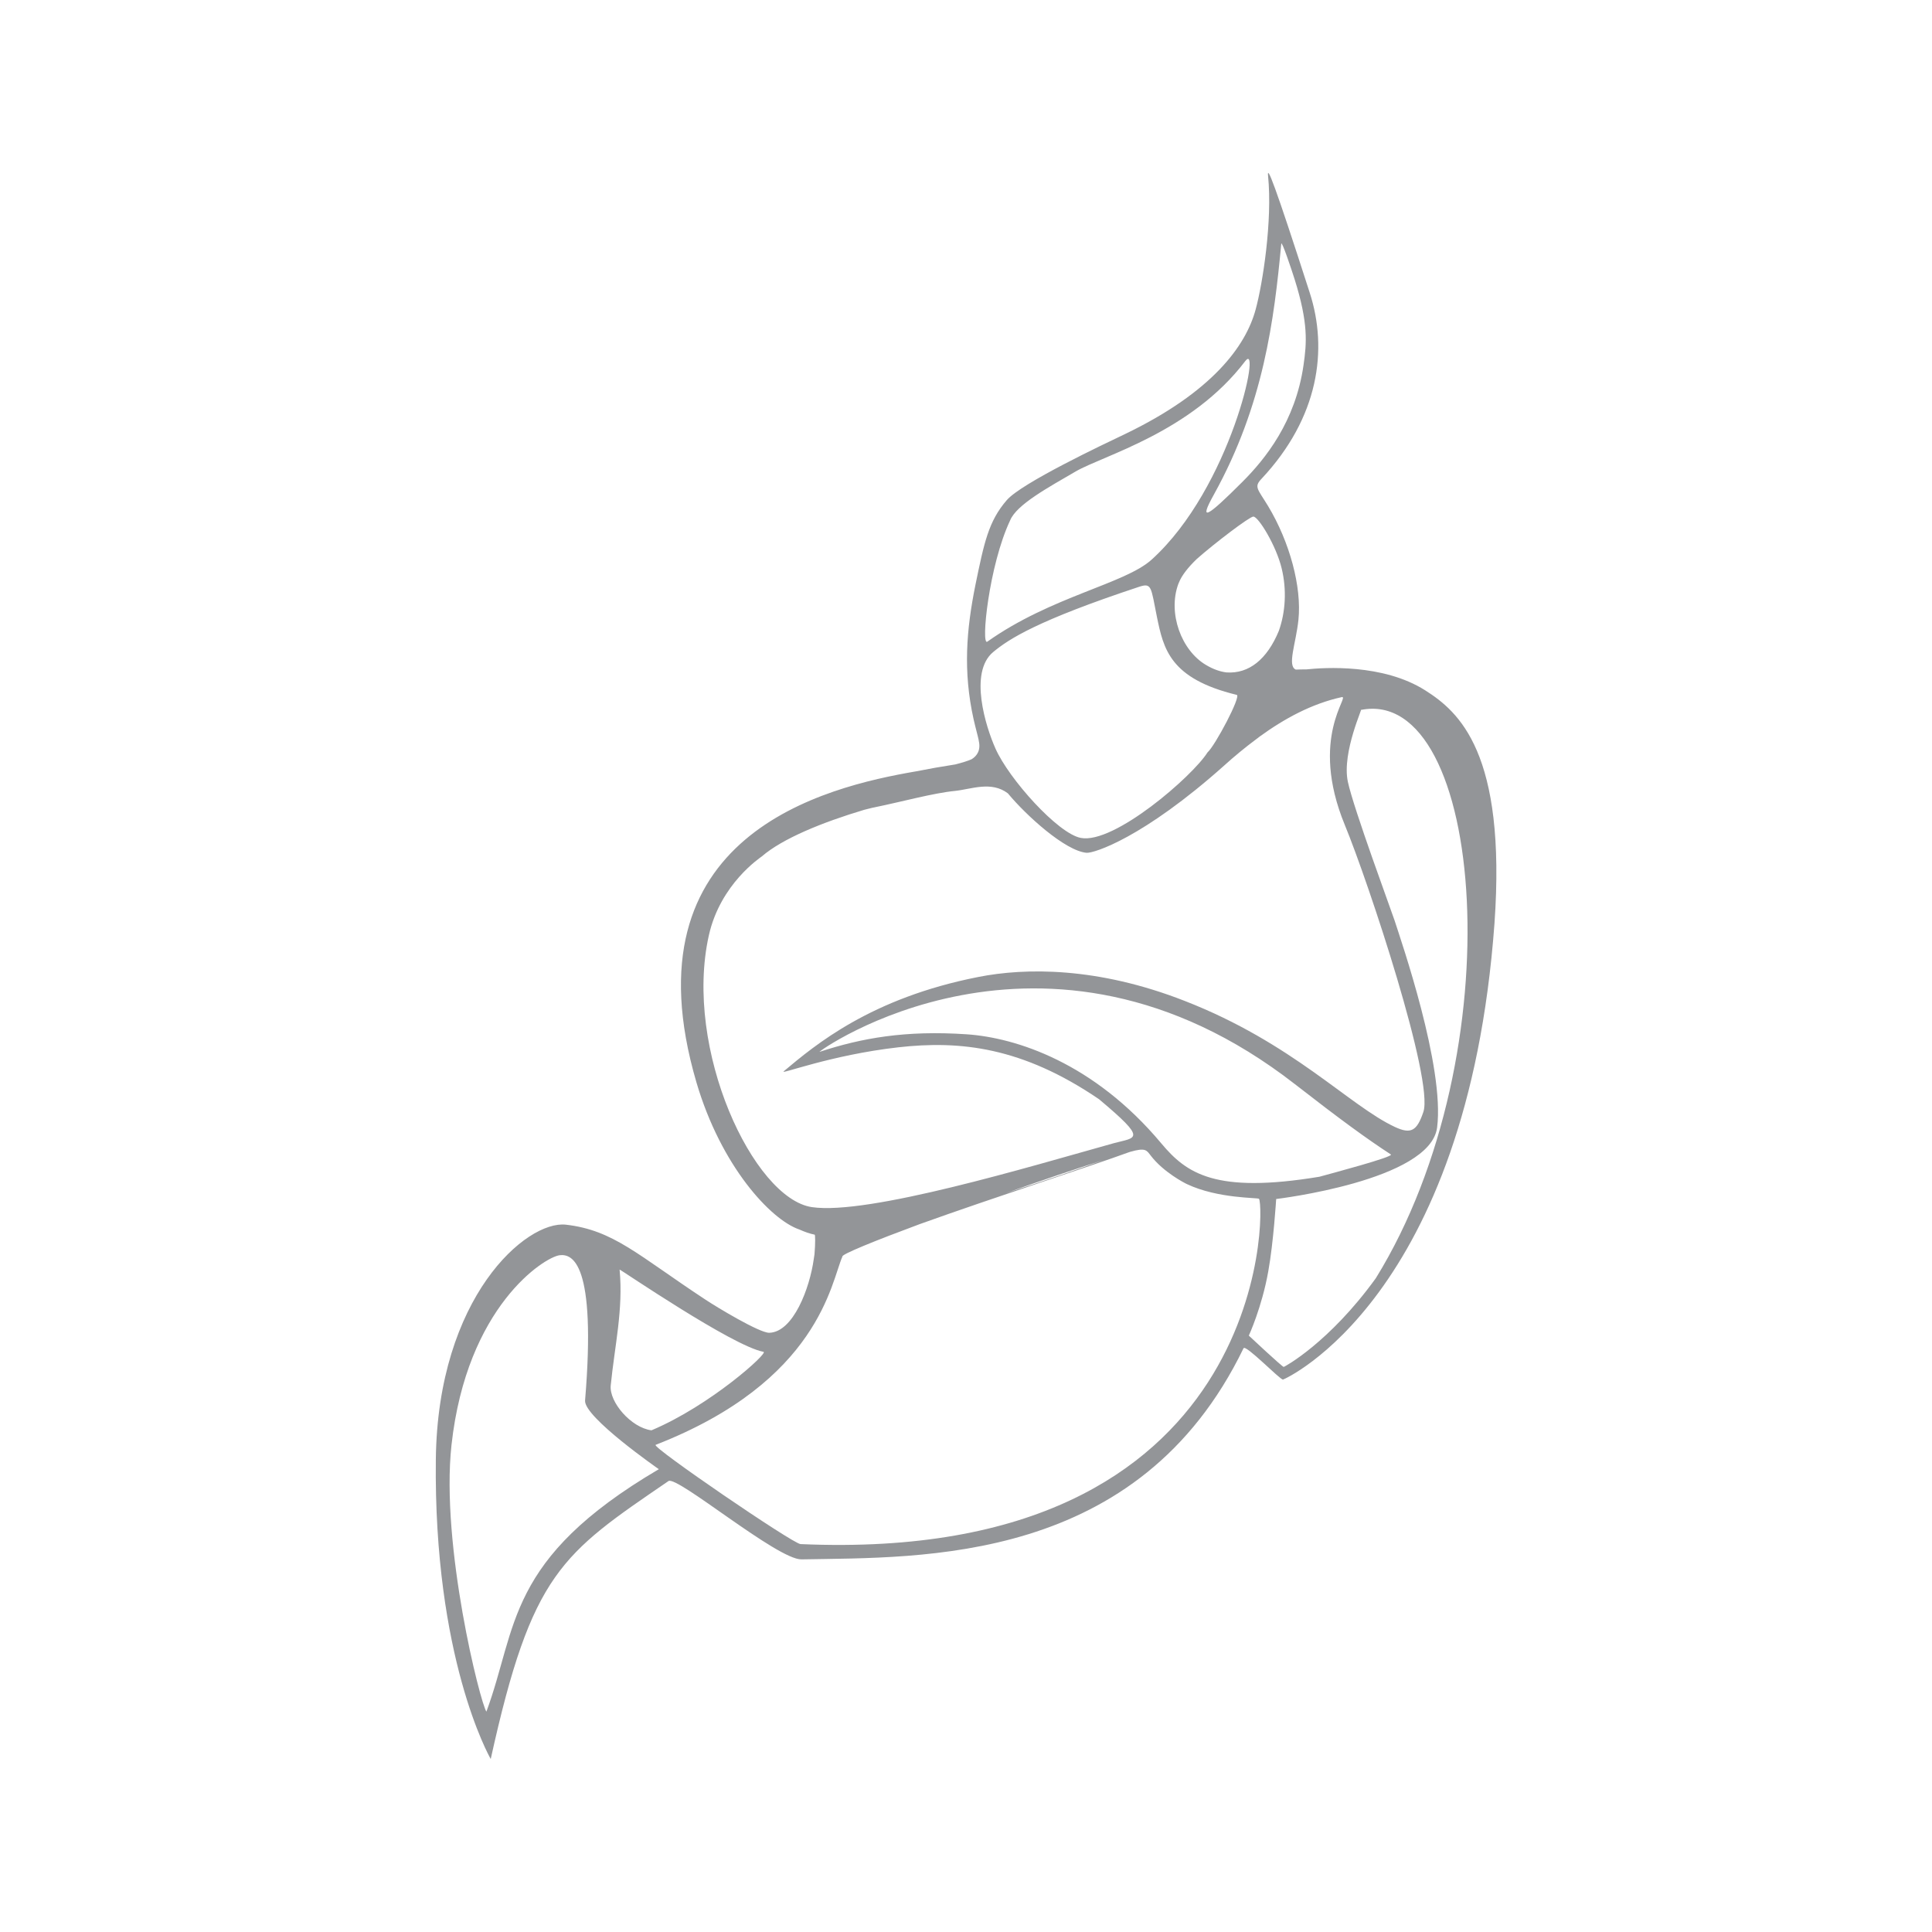
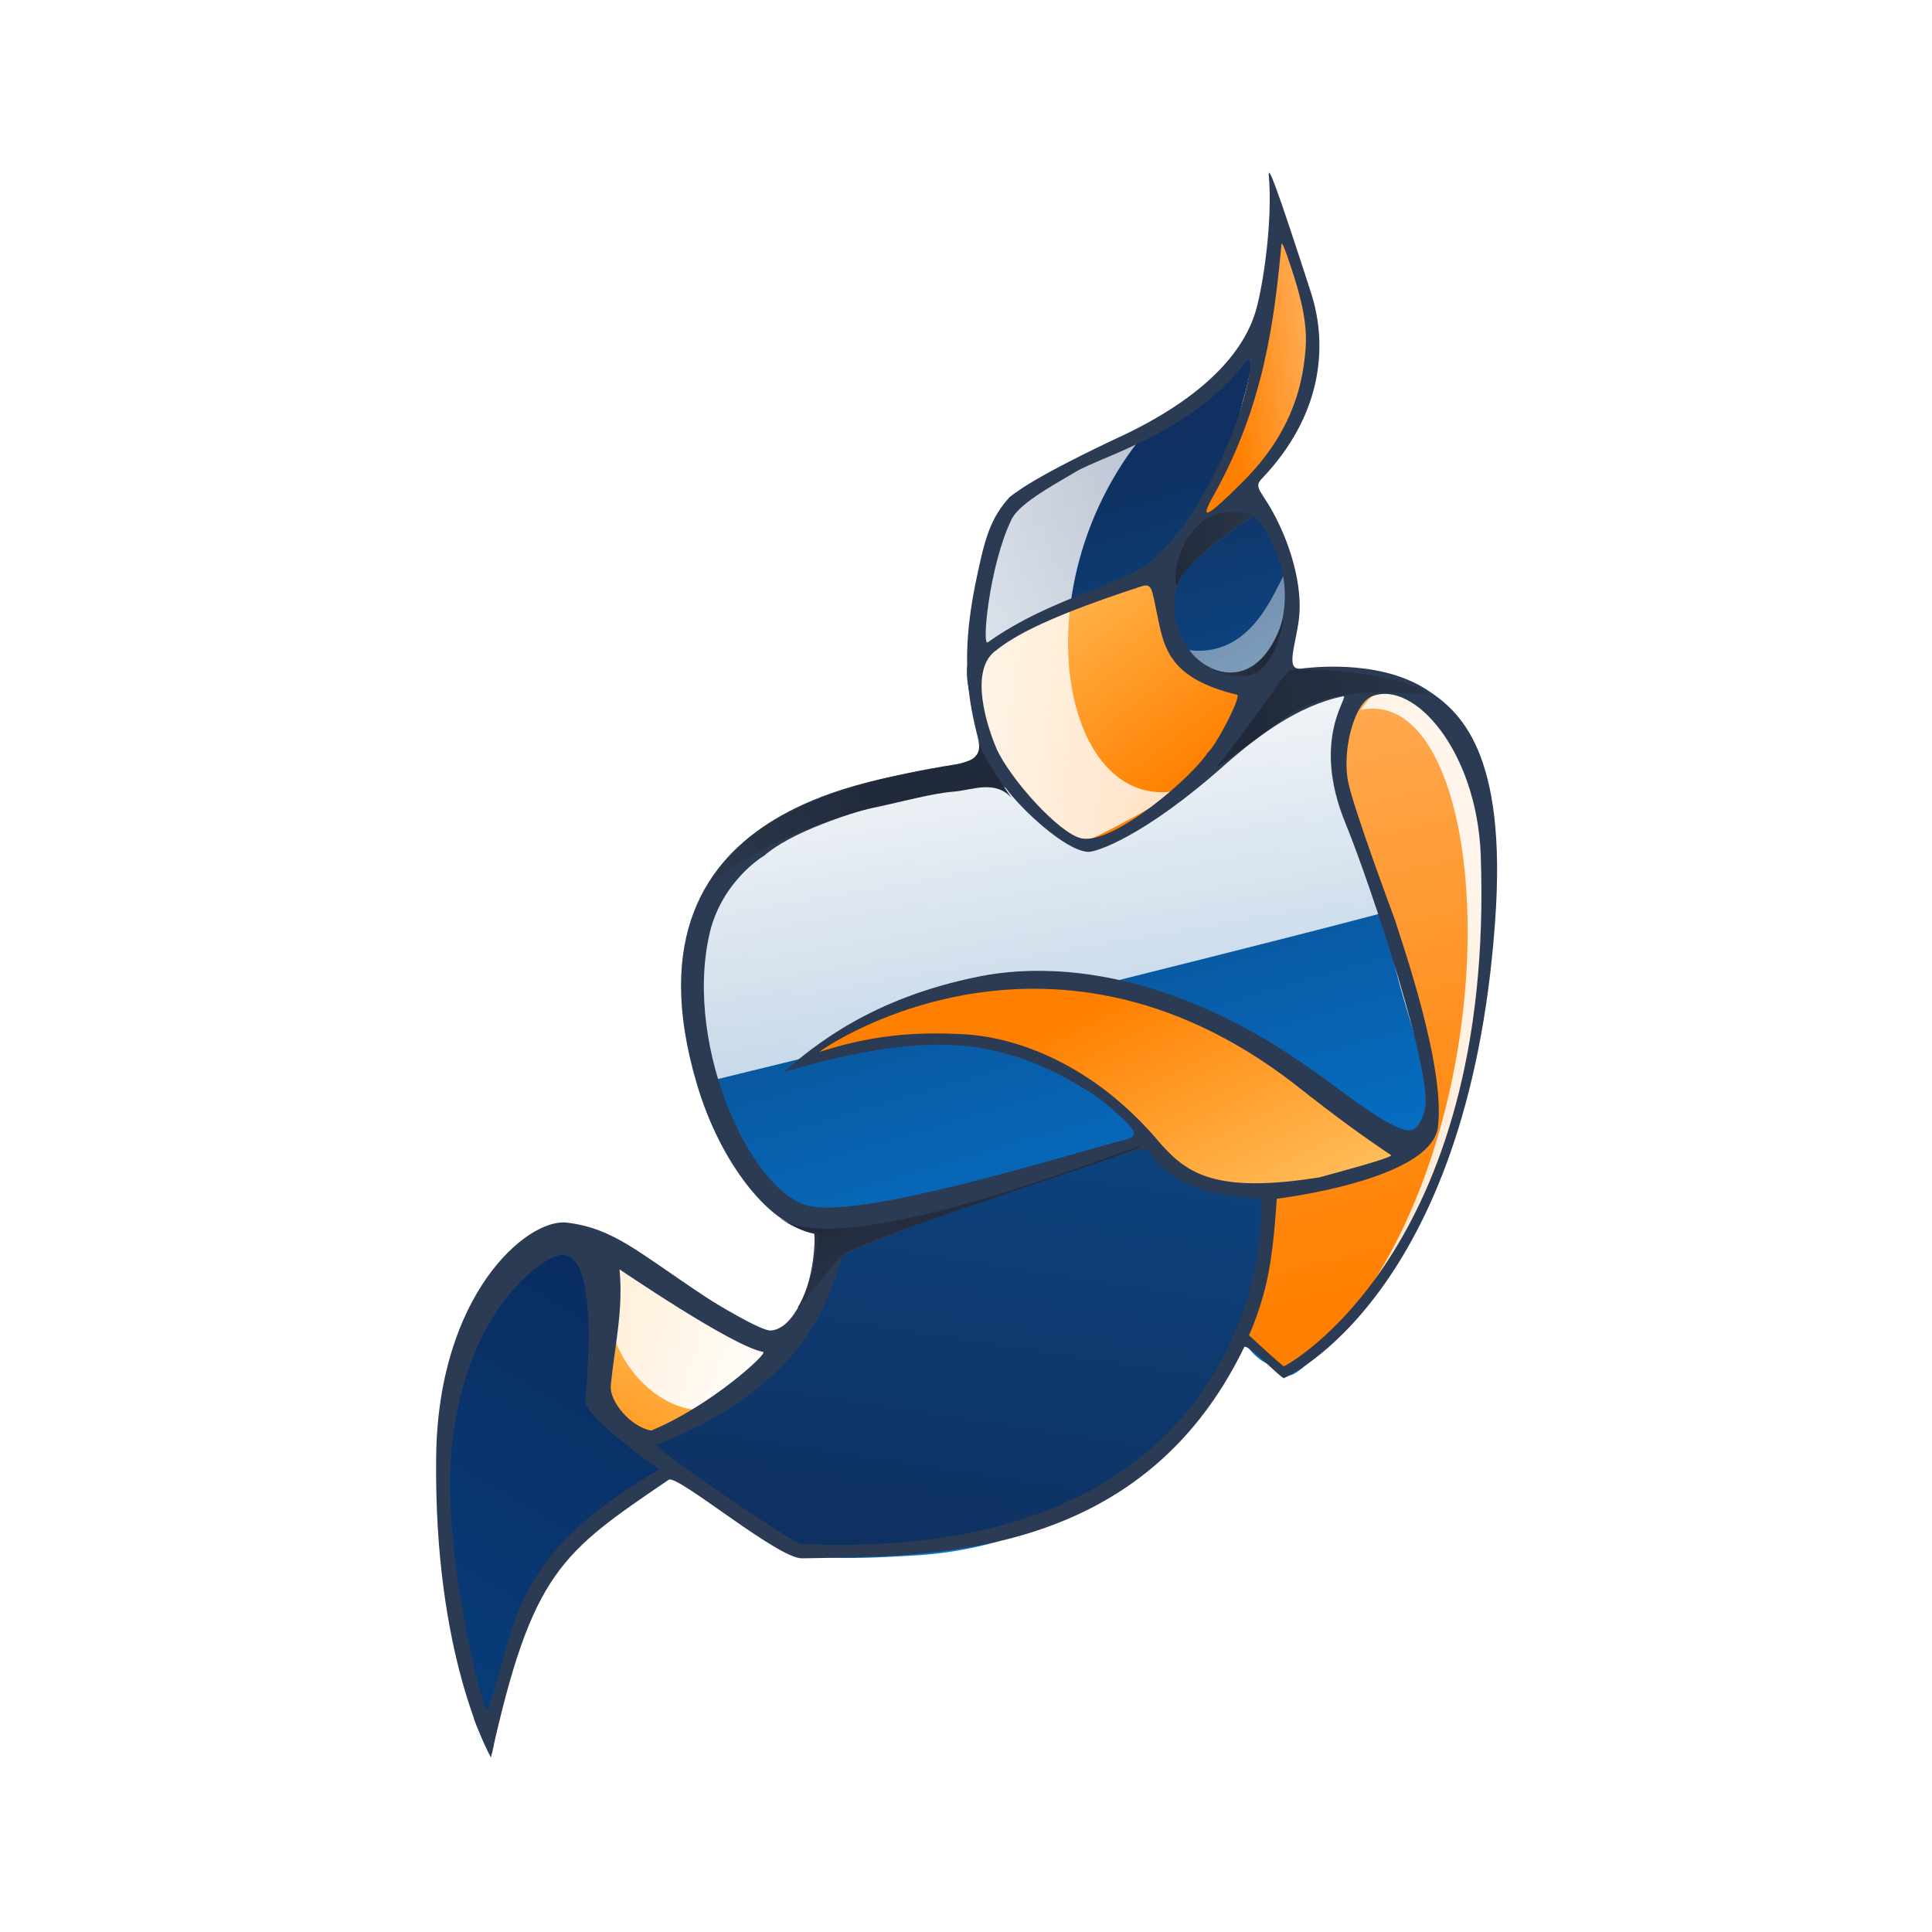
- <svg xmlns="http://www.w3.org/2000/svg" width="50px" height="50px" enable-background="new 0 0 1024 1024" viewBox="0 0 1024 1024">
-   <path clip-rule="evenodd" d="m755.4 365.9c-22.4-14.2-53.5-12.1-63.1-11.1-1.8 0-3.6 0-5.5.1-4.7-2 .1-13.9 1.4-26.4 1.8-17.4-4.6-41.2-16.1-60.3-5.6-9.2-7.6-10.1-3.4-14.5 30.4-32.5 35.2-68.5 25.5-98.5-18.9-58.7-22.7-67.9-22.1-62 2.4 23.9-2.9 57.4-6.6 70.9-5.2 19.2-22.9 43.7-69.3 66-10.9 5.2-54.8 25.9-62.6 35-9.7 11.2-12 22.6-16.6 44.9-4.8 23.7-6.6 45.8-1 71.1 1.1 4.9 2.2 8.6 2.8 11.5 0-.1 0-.1-.1-.2 1.3 5.1-.8 8.2-3.7 10-2 .9-4.9 1.8-8.8 2.8h-.1c-7.1 1.1-13.9 2.3-20.4 3.6-48.5 8.3-155 33.7-116.6 164.8 13.1 44.6 39.4 72.8 54.4 78 .2.1.3.1.5.2 2.5 1.1 5.2 2.1 7.8 2.6.3.1.4 4.4-.1 10.4-.1.8-.3 1.7-.4 2.6-2.1 15.2-10.8 38.7-23.6 39-5.1.1-27.7-13.5-34-17.7-35.7-23.5-48.5-36.7-73.8-39.6-20.9-2.3-67.9 38.3-68.9 124.4-1.2 105 28.2 157.3 29.1 158.8 21.8-98.9 37.6-108.6 94.2-147.3 4.5-3.1 57.7 41.7 70.5 41.5 64-1.2 178.7 2.9 234.3-111.9 1.1-2.2 19.2 16.6 20.9 16.6.7 0 97.6-43.2 112.1-241.7 6.4-90.6-18.9-112.3-36.7-123.6zm-76.1-64.7c2.8 11.5 2 23.4-1.5 33.2-6.2 15-15.8 22.8-27.7 22-3.4-.4-7.1-1.7-10.8-3.9-13.2-7.7-20.4-27.5-14.8-42.9.1-.2.2-.4.3-.7 1.5-3.9 5-8.3 9.6-12.7 9.4-8.3 27.9-22.4 29.9-22.4 2.7 0 12.1 15.4 15 27.4zm-.2-172c.2-2 5.4 13.5 7.1 18.9 7.3 23.3 6.4 33.6 4.7 45.4-4.3 30-20.3 49.8-32.4 61.9-18.9 18.9-23.4 21.6-15.1 6.7 26.4-47.7 31.9-92.6 35.7-132.9zm-143.7 146.6c3.4-8.4 20.5-17.6 34.7-25.9 14.6-8.5 61.2-20.7 89.9-58.5 8.9-11.7-7.5 67.1-49.6 105.2-14.2 12.9-53.3 19.5-87.1 43.5-3.5 2.5.8-40.4 12.1-64.3zm-9 69.8c8.3-6.9 23.3-16.7 77.4-34.6 6.7-2.2 6.2.1 9.4 16 3.5 17 6.9 32.7 42.3 41.3 2.5.6-11.5 27-15.5 30.5-7.9 12.6-49.6 48.8-67.2 45.3-12.1-2.3-38.1-31.3-45.2-47.4-5.1-11.4-14.2-40.3-1.2-51.1zm-150.7 150.2c6.1-27.4 27.4-41.3 28.1-41.9 11-9.5 32.2-18.1 54.3-24.7 3.3-.9 5.4-1.3 5.9-1.4 13.7-2.8 30.8-7.5 42.2-8.6 8.6-.9 19.2-5.4 28 1.3 9.5 11.5 30.3 30.5 41.7 31.5 3.9.3 30-7.9 73-46.3 5.3-4.8 11-9.5 16.9-13.9.6-.4 1.2-.9 1.7-1.3 13.2-9.6 27.7-17.5 43.6-21 4.9-1.1-17.5 21.2 1.7 67.8 12.6 30.6 47.3 135.3 41.6 152.1-3.4 10-6.5 11.9-15.1 7.9-24.2-11.3-54.1-44.5-111.4-66.8-46.2-18.1-84.5-17.6-109.3-12.7-57.1 11.2-86.6 36.1-103.2 50-2.5 2.1 24.6-8.6 60.7-12.7 32.8-3.7 65.7-.2 106.4 27.5 26 21.8 19.7 20.1 7.9 23.3-44.8 12.5-130.3 38.3-160.1 33.9-30.9-4.6-68.1-83.6-54.6-144zm136.7 52.4c-32.5-2.2-55.8 2-78 9.3-2.4.8 118.7-86.5 251.9 17.1 24 18.7 38.3 29.1 50.9 37.3 1.8 1.2-32.1 10.2-37.9 11.8-55.2 9.1-70.4-1.7-83.8-17.7-35.8-42.8-77-56-103.1-57.8zm72.4 66.7c-13.2 4.7-31.6 11.2-51.7 17.5 18.8-6.7 37.4-13 51.7-17.5zm-261.1 119.4c2.1-21.1 6.7-40.2 4.7-61.4 0-.4 60 40.7 76.3 43.6 2.7.5-28.1 28.4-59.4 41.6-10.8-1.4-22.5-15-21.6-23.8zm-65.9 172.9c-3.2-4.5-24.3-87.9-18.5-141.3 8.1-73.6 49.3-99.6 57.3-100.6 6.6-.8 19.6 3.5 13.5 77-.7 8.8 39.1 36.4 39.1 36.4-81.3 47.8-74.8 83.8-91.4 128.5zm166.5-88.8c-4.1-.2-79.3-51.6-76.8-52.6 86.8-33.8 93-86.4 99-99.8-.7-1.1 17-8.3 41-17.2 38.7-13.9 92.1-31.2 110.6-38 .3-.1.6-.2.9-.3 8.4-2.4 8.7-.8 11 2.1 6.7 8.7 17.8 14.4 19.1 15 16.5 7.8 37.7 7.1 38.2 7.8 3.3 4.7 5.4 193.9-243 183zm237.6-110.5s6.9-14.9 10.3-34c2.8-15.5 4.2-38.4 4.2-38.4s81.7-9.7 85.3-37.9c4.1-32.1-19.1-99-22.6-109.9-1.5-4.6-21.7-59.2-24.7-73.3-3.4-15.9 8.8-41 6.8-38.1 65.5-13.3 81.8 181.9 8 301.2-24.8 34.3-48.5 47-48.8 47-.8 0-18.5-16.6-18.5-16.6z" fill="#939598" fill-rule="evenodd" />
+ <svg xmlns="http://www.w3.org/2000/svg" xmlns:xlink="http://www.w3.org/1999/xlink" width="50px" height="50px" enable-background="new 0 0 1024 1024" viewBox="0 0 1024 1024">
+   <linearGradient id="a" gradientTransform="matrix(4.2071 0 0 -4.2071 -109.4126 4427.148)" gradientUnits="userSpaceOnUse" x1="57.857" x2="83.348" y1="862.731" y2="775.512">
+     <stop offset="0" stop-color="#0f3060" />
+     <stop offset=".271" stop-color="#0575ce" />
+     <stop offset=".733" stop-color="#0575ce" />
+     <stop offset="1" stop-color="#0f3060" />
+   </linearGradient>
+   <linearGradient id="b" gradientTransform="matrix(4.2071 0 0 -4.2071 -109.4126 4427.148)" gradientUnits="userSpaceOnUse" x1="53.524" x2="23.291" y1="840.537" y2="789.409">
+     <stop offset="0" stop-color="#092d61" />
+     <stop offset="1" stop-color="#0575ce" />
+   </linearGradient>
+   <linearGradient id="c" gradientTransform="matrix(4.2071 0 0 -4.2071 -109.4126 4427.148)" gradientUnits="userSpaceOnUse" x1="62.05" x2="79.614" y1="832.182" y2="946.469">
+     <stop offset="0" stop-color="#0f3060" />
+     <stop offset=".457" stop-color="#0575ce" />
+     <stop offset=".738" stop-color="#0575ce" />
+     <stop offset="1" stop-color="#0f3060" />
+   </linearGradient>
+   <linearGradient id="d" gradientTransform="matrix(1.0338 0 0 -1.0338 .3634 1727.234)" gradientUnits="userSpaceOnUse" x1="206.821" x2="137.901" y1="811.313" y2="1104.827">
+     <stop offset="0" stop-color="#ff8000" />
+     <stop offset=".663" stop-color="#fff4e1" />
+     <stop offset=".75" stop-color="#fff4e1" />
+     <stop offset="1" stop-color="#ff8400" />
+   </linearGradient>
+   <linearGradient id="e">
+     <stop offset="0" stop-color="#fff" />
+     <stop offset="1" stop-color="#fff" stop-opacity="0" />
+   </linearGradient>
+   <linearGradient id="f" gradientTransform="matrix(4.2071 0 0 -4.2071 -109.4126 4427.148)" gradientUnits="userSpaceOnUse" x1="86.073" x2="25.922" xlink:href="#e" y1="851.335" y2="838.177" />
+   <linearGradient id="g" gradientTransform="matrix(1.0338 0 0 -1.0338 .3634 1727.234)" gradientUnits="userSpaceOnUse" x1="120.863" x2="77.569" y1="810.424" y2="740.225">
+     <stop offset="0" stop-color="#ffc768" />
+     <stop offset=".378" stop-color="#ff8400" />
+     <stop offset=".774" stop-color="#ff8400" />
+     <stop offset="1" stop-color="#ffc768" />
+   </linearGradient>
+   <linearGradient id="h" gradientTransform="matrix(4.3476 0 0 -4.2653 -112.2683 4477.357)" gradientUnits="userSpaceOnUse" x1="62.615" x2="71.074" xlink:href="#e" y1="859.982" y2="811.048" />
+   <linearGradient id="i">
+     <stop offset="0" stop-color="#ff8000" />
+     <stop offset=".341" stop-color="#ffc768" />
+     <stop offset=".712" stop-color="#ffc768" />
+     <stop offset="1" stop-color="#ff8400" />
+   </linearGradient>
+   <linearGradient id="j" gradientTransform="matrix(1.0338 0 0 -1.0338 .3634 1727.234)" gradientUnits="userSpaceOnUse" x1="164.161" x2="213.915" xlink:href="#i" y1="842.426" y2="742.67" />
+   <linearGradient id="k" gradientTransform="matrix(1.0338 0 0 -1.0338 .3634 1727.234)" gradientUnits="userSpaceOnUse" x1="184.512" x2="238.631" y1="922.028" y2="928.507">
+     <stop offset="0" stop-color="#ff8000" />
+     <stop offset=".5" stop-color="#fff4e1" />
+     <stop offset=".75" stop-color="#fff4e1" />
+     <stop offset="1" stop-color="#ff8400" />
+   </linearGradient>
+   <linearGradient id="l" gradientTransform="matrix(1.0338 0 0 -1.0338 .3634 1727.234)" gradientUnits="userSpaceOnUse" x1="177.083" x2="112.035" xlink:href="#i" y1="870.621" y2="956.729" />
+   <linearGradient id="m" gradientTransform="matrix(4.2071 0 0 -4.2071 -109.4126 4427.148)" gradientUnits="userSpaceOnUse" x1="74.519" x2="61.35" xlink:href="#e" y1="856.876" y2="875.673" />
+   <linearGradient id="n" gradientTransform="matrix(4.2071 0 0 -4.2071 -109.4126 4427.148)" gradientUnits="userSpaceOnUse" x1="57.8" x2="102.237" xlink:href="#e" y1="857.194" y2="871.237" />
+   <linearGradient id="o" gradientTransform="matrix(4.2071 0 0 -4.2071 -109.4126 4427.148)" gradientUnits="userSpaceOnUse" x1="57.808" x2="35.355" xlink:href="#e" y1="837.204" y2="853.077" />
+   <linearGradient id="p">
+     <stop offset="0" stop-color="#212a3a" />
+     <stop offset="1" stop-color="#404e67" stop-opacity="0" />
+   </linearGradient>
+   <linearGradient id="q" gradientTransform="matrix(1.0338 0 0 -1.0338 .3634 1727.234)" gradientUnits="userSpaceOnUse" x1="151.488" x2="162.946" xlink:href="#p" y1="822.935" y2="783.002" />
+   <linearGradient id="r" gradientTransform="matrix(.3916 0 0 -.7827 53.0636 1424.638)" gradientUnits="userSpaceOnUse" x1="334.637" x2="437.73" xlink:href="#p" y1="799.014" y2="848.49" />
+   <linearGradient id="s" gradientTransform="matrix(-.3905 -.02961418 -.05919454 .7805 110.5236 158.2286)" gradientUnits="userSpaceOnUse" x1="-342.507" x2="-285.311" xlink:href="#p" y1="821.079" y2="813.536" />
+   <linearGradient id="t" gradientTransform="matrix(1.0338 0 0 -1.0338 64.3217 1646.831)" gradientUnits="userSpaceOnUse" x1="126.67" x2="218.13" xlink:href="#p" y1="802.137" y2="819.826" />
+   <linearGradient id="u" gradientTransform="matrix(1.0338 0 0 -1.0338 -8.4382 1664.964)" gradientUnits="userSpaceOnUse" x1="149.847" x2="88.347" xlink:href="#p" y1="807.374" y2="777.797" />
+   <g transform="matrix(4.207067 0 0 4.207067 -152.932 -3059.705)">
+     <path d="m97 946.1c-.5-1.1-.9-2.1-.9-2.2s-1.8-9.5-2-11.9c-.9-10.5-2.3-11.5-1.9-20.9.2-5.7-.6-7.6 1.1-12.2 3.4-9.5 6-13.3 10.5-15.5 3.6-1.8 7-1.6 10.2.7.8.6 12 8.1 13.2 8.9s3.2 2 4.4 2.7c2.2 1.1 2.2 1.1 2.7.6 1-1.2 3.3-4.7 4.5-6.4 6.3-8.4.4-7.4-1.1-7.9-2.3-.7-3.3-1.7-5.5-4.2-5.1-5.9-7.5-12.5-7.8-20.7-.4-9.5.5-17.1 4.7-21.5 1.8-1.9 5.6-4.6 9-6.5 2.9-1.6 20.8-4.9 22.4-4.2.8.3-3.1-10-.9-23.3.4-2.7 3.5-10.9 3.8-11.5.8-1.4 13.8-5.8 17.5-8 4.1-2.4 13.1-8.3 13.7-12.6 1.5-9.6 1.7-13.6 2.4-14 .9-.5 7.1 12.1 2.9 24.1-.8 2.4-4.7 7.8-6.5 10.1-1.3 1.6 1.5 2.4 3.1 4.8 1.4 2.2 2.4 7.4 2.6 10.2s-.7 8.5-1.5 9.7c-.3.5-.5.9-.3 1s1.2 0 2.4-.3c1.1-.3 3.6-.7 5.5-.9 3.4-.4 3.5-.4 5.8.3 3.4 1.1 20.1 5.1 9.5 51.7-3.5 15.5-20 35.8-22.1 34.3l-5.1-3.9-5.9 8.7c-3 3.1-6.2 6.1-8.1 7.5-3 2.3-9 5.8-9.8 5.8-.2 0-1.4.5-2.6 1.1-3.6 1.7-9 3.1-14.7 3.5-22 1.4-13.6-1.2-31.9-10.1-1.4-.7-4.8 2.8-8.7 6.5-4.3 3.9-6.5 6.8-8.2 10.8-.6 1.3-1.5 3.4-2 4.6-1.4 3.2-2.6 7.6-2.7 10.5-.1 1.4-.3 2.6-.4 2.7-.2-.2-.8-1-1.3-2.1zm24.2-39.3c2.8-.7 3.1-.9 6.2-3.1 2.2-1.6 3.5-4.6 4.1-4.8 3.8-1.7-2.8-3.2-5.3-4.9s-5.7-2.9-7.9-4.6-4.1-3-4.2-2.9-.2 1.2-.2 2.5c0 3.8-.5 7.6-1.2 9.1-.4.8-.7 2.4-.8 3.5-.2 2.5.4 3.8 2.5 5.1 1.7 1.2 2.4 1.2 6.8.1zm102.4-71.5c-.9-6.2-.2-14.7-5-17.8-11.1-7.1-12.3-.1-13 1.5-1.1 2.6-1.8 4.7-1 7.5 2.6 8.7 6 16.4 7.5 22.6 1.8 7.1 3.8 11.6 4 17.1.1 3.9.1 4.4-.5 5.3-.8 1.3-13.3 4.5-19.6 6.3-2.2.6-.2 5.2-.5 6.7-.2 1.5-3.6 10-2.5 11.7 10.8 16.9 34.5-34.3 30.6-60.9zm-23.1 41.3c1.7-.4 3.2-.9 3.5-1.1.2-.2.8-.3 1.4-.3.9.1 4.4-1 4.7-1.5.1-.1 3.2-1.8 2.6-2.2s-12.9-9.5-14.7-10.4c-20.3-10.6-31-11.3-37.7-10-11.5 2.3-21.4 8.1-22.6 9.6-.4.4 18-5.7 31 .7 2.4 1.2 7.4 3.2 11.1 7.2 3.4 3.7 6.5 7.5 9 8.2 2.6.9 8 .7 11.7-.2zm-24.5-43.7c6.4-1.1 16.4-14.5 15.6-15.7-.1-.2 1.9-3.5 1.6-3.6-12-2.4-11.8-14.4-11.9-14.5-.2-.1-17.8 8.3-21.8 10.1-3.4 1.5.5 10.3 2.6 15.8.9 2.4 6 5.7 8 7 2.4 1.6 5.4 1 5.9.9zm13.9-40.8c3.5-2.7 12.7-16.4 11.7-22-4-22.7-5.7-8.6-6-6.6-.1.8-.4 2.7-.7 4.1s-.6 3.5-.7 4.6-.6 3-.9 4.3c-.4 1.3-.9 3.4-1.2 4.7s-1.4 4.5-2.4 7.1-1.8 4.8-1.8 4.9c-.1.4.6 0 2-1.1z" fill="url(#a)" />
+     <g clip-rule="evenodd" fill-rule="evenodd">
+       <path d="m97.9 945.3c5.4-22.5 10.3-25 23.3-33.4-2.8-1.6-9.8-7-9.8-9.8.1-8.3 1.4-22.8-7.8-16.8-17.4 11.5-11.1 47.9-5.7 60z" fill="url(#b)" />
+       <path d="m117 909.1c7.7 5.8 14.5 10.9 19.3 13.7 47 2.4 58.7-23.6 59.6-44.9-4.2.2-11.3-.8-15.1-6.6-9.6 3.1-38.6 12-39.1 14-2.7 10.2-10.5 18.5-24.7 23.8z" fill="url(#c)" />
+       <path d="m198.6 900.4c28.4-21.1 24.7-63.4 25.2-65.6 1.2-5.5-5.7-24.2-13.9-20.7-13.7 5.7 9.6 38 6.5 55.7-.7 3.7-12 6.4-19.6 7.6-.9.1-.1 12.1-4 17.5-.6.9 5.2 5.9 5.8 5.5z" fill="url(#d)" />
+       <path d="m202.5 897.5c36.3-35.7 17.9-99.4 5.3-80.8 17.4-3.5 20.2 55-5.3 80.8z" fill="url(#f)" />
+       <path d="m133.5 898c.7-.9-11.9-5.2-19.4-12-.8-.8-1 11-1.8 16-.5 3.1 4.7 6.1 5.9 6.5 1 .3 12.6-6.8 15.3-10.5z" fill="url(#g)" />
+       <path d="m123.6 864c-4.4-22.1 3.6-35.1 35.4-39.7.2.5 35.3-11.3 47.7-11.4-3.4 5.3 0 18.5 4.1 29.3 0 .1-29.8 7.8-87.2 21.8z" fill="url(#h)" />
+       <path d="m139 860.5c3.8-1.4 14.5-4.6 27.4-.1 8.8 3.1 13.9 10.8 17.7 13.8 9 7 25.5-.8 28.5-.7 1.2 0-22.2-21-39.9-22.1-23.7-1.5-38.5 10.8-33.7 9.1z" fill="url(#j)" />
+       <path d="m197 755.8c-.1 7.2-2.4 24.3-9.7 36.1-3.3 5.4 12.4-7.1 14.1-17.8.9-5.9-4.3-24-4.4-18.3z" fill="url(#k)" />
+       <path d="m173.3 834.2c7.9-4 15.1-9.3 19.7-19.2.8-1.7-3.8-.1-7.2-5-3.5-4.9-2.6-9.9-5.6-9.5-9.2 1.2-21.5 10-21.5 10s.7 9.5 3.2 13.4c5.1 8 11.4 10.3 11.4 10.3z" fill="url(#l)" />
+       <path d="m185.6 809.1c2.3 8.5 15.3 6.9 12.6-9.5-1.2 1.7-4.1 11-12.6 9.5z" fill="url(#m)" opacity=".552" />
+       <path d="m172.2 833.5c-4.4-3-8.1-6.7-10.5-10.6s-3.5-23.8.6-28.8c2.2-5.4 10.1-10.7 18.9-13-16.7 19.3-11.3 48.6 3.5 45.8.7-.1-11 6.6-12.5 6.6z" fill="url(#n)" />
+       <path d="m113.9 885.4c3.3 2.4 17.3 13.3 20.4 11.6-7.1 17.5-26.1 2.7-20.4-11.6z" fill="url(#o)" />
+     </g>
+     <path d="m171.9 786.7c-3.4 2-7.4 4.2-8.2 6.2-2.7 5.7-3.7 15.9-2.9 15.3 8-5.7 17.3-7.3 20.7-10.3 10-9.1 13.9-27.8 11.8-25-6.9 8.9-18 11.8-21.4 13.8zm-52.5 125.7s-9.5-6.6-9.3-8.7c1.5-17.5-1.6-18.5-3.2-18.3-1.9.2-11.7 6.4-13.6 23.9-1.4 12.7 3.6 32.5 4.4 33.6 3.9-10.6 2.3-19.2 21.7-30.5zm103.5-77.4c-.5-13.1-8.4-22.1-13.7-20-2.3.9-3.8 7-3 10.8.7 3.4 5.5 16.3 5.9 17.4.8 2.6 6.4 18.5 5.4 26.1-.9 6.7-20.3 9-20.3 9s-.3 5.5-1 9.1c-.8 4.5-2.5 8.1-2.5 8.1s4.2 3.9 4.4 3.9c.1.1 26.6-14.2 24.8-64.4zm-20.3 40.6c1.4-.4 9.4-2.5 9-2.8-3-2-6.4-4.4-12.1-8.9-31.7-24.6-60.4-3.9-59.9-4.1 5.3-1.7 10.8-2.7 18.5-2.2 6.2.4 16 3.6 24.5 13.8 3.3 3.7 6.9 6.3 20 4.2zm-14.1-53.5c1-.8 4.3-7.1 3.7-7.3-8.4-2-9.2-5.8-10-9.8-.8-3.8-.7-4.3-2.2-3.8-12.9 4.2-16.4 6.6-18.4 8.2-3.1 2.6-.9 9.4.3 12.2 1.7 3.8 7.9 10.7 10.7 11.3 4.1.8 14-7.8 15.9-10.8zm9.3-23.2c-.7-2.9-2.9-6.5-3.5-6.5s-6.5 4.6-8.1 6.2c-3.5 3.6-1.8 10.2 2.1 12.5 6.6 3.8 11.4-4.6 9.5-12.2zm-4.9-10.9c2.9-2.9 6.7-7.6 7.7-14.7.4-2.8.6-5.3-1.1-10.8-.4-1.3-1.6-5-1.7-4.5-.9 9.6-2.2 20.3-8.5 31.6-2 3.5-.9 2.9 3.6-1.6zm-67.2 57.1c-3.2 14.4 5.6 33.1 13 34.2 7.1 1 27.4-5.1 38.1-8.1 2.8-.8 4.3-.4-1.9-5.5-9.7-6.6-17.5-7.4-25.3-6.5-8.6 1-15 3.5-14.4 3 3.9-3.3 11-9.2 24.5-11.9 5.9-1.2 15-1.3 26 3 13.6 5.3 20.7 13.2 26.5 15.9 2.1 1 2.8.5 3.6-1.9 1.4-4-6.9-28.9-9.9-36.2-4.6-11.1.8-16.4-.4-16.1-5.6 1.2-10.6 4.9-14.8 8.6-10.2 9.1-16.4 11.1-17.3 11-2.9-.2-8.4-5.4-10.3-8-1.3-1.7-23.9 2.7-30.5 8.5-.4.2-5.5 3.5-6.9 10zm-7.3 62.4c7.5-3.1 14.8-9.8 14.1-9.9-3.9-.7-18.2-10.5-18.1-10.4.5 5.1-.6 9.6-1.1 14.6-.2 2.1 2.6 5.3 5.1 5.7zm24.1-21.9c-1.4 3.2-2.9 15.7-23.5 23.7-.6.2 17.3 12.5 18.3 12.5 59 2.6 58.5-42.4 57.8-43.5-.1-.2-5.2 0-9.1-1.8-.3-.1-3-1.5-4.5-3.6-.5-.7-.6-1.1-2.6-.5-9.4 2.7-36.8 12.5-36.4 13.2zm-18.4-21.9c-10.8-36.8 26.5-38.5 32.3-40 4.5-1.1 3.5-1.5 2.6-5.8-1.3-6-.9-11.3.2-16.9 1.1-5.3 1.7-8 4-10.7 1.9-2.2 12.3-7.1 14.9-8.3 11-5.3 15.2-11.1 16.5-15.7.9-3.2 2.1-11.2 1.6-16.9-.1-1.4.8.8 5.3 14.7 2.3 7.1 1.2 15.7-6.1 23.4-1 1-.5 1.3.8 3.4 2.7 4.5 4.3 10.2 3.8 14.3-.4 3.4-1.8 6.6.3 6.3.3 0 9.4-1.4 15.7 2.6 4.2 2.7 10.3 7.8 8.7 29.4-3.4 47.2-26.5 57.4-26.6 57.4-.4 0-4.7-4.5-5-3.9-13.2 27.3-40.5 26.3-55.7 26.6-3 .1-15.7-10.6-16.8-9.9-13.5 9.2-17.2 11.5-22.4 35-.2-.4-7.2-12.8-6.9-37.8.2-20.5 11.4-30.1 16.4-29.6 6 .7 9.1 3.8 17.6 9.4 1.5 1 6.9 4.2 8.1 4.2 3-.1 5.1-5.7 5.6-9.3s1-2.8-1.9-3.7c-3.7-.9-9.9-7.6-13-18.2z" fill="#2c3b54" />
+     <path clip-rule="evenodd" d="m142.8 885.2c5.5-3 37-12.8 37.2-13.5.2-.5-36.9 14.8-45.3 9.1-.5-.3 2 1.5 4.2 1.9.2 0 .1 5.9-2 9.2-.4 1.1 4.7-6 5.9-6.7z" fill="url(#q)" fill-rule="evenodd" />
+     <path clip-rule="evenodd" d="m194 792.3c-3.4 2.4-8.2 5.8-9.2 8.4-.6 1.5-1-4.3 3-7.7 2.2-2 7-1.1 6.2-.7z" fill="url(#r)" fill-rule="evenodd" />
+     <path clip-rule="evenodd" d="m189.4 811.7c3.9 1.2 6.9-1.2 8.6-6.4.2-.6-.5 4.5-2.9 6.4-2.3 1.9-6.5-.2-5.7 0z" fill="url(#s)" fill-rule="evenodd" />
+     <path clip-rule="evenodd" d="m199.3 817c5.5-3 11.2-2.6 16-2.3 3.2.1-6-3.6-16.5-3-1.1 1-4.5 6.5-9.2 12.2-.6.8 8.4-6.2 9.7-6.9z" fill="url(#t)" fill-rule="evenodd" />
+     <path clip-rule="evenodd" d="m146.6 829c3.3-.7 7.3-1.8 10-2 2.3-.2 5.1-1.5 7.2.8-1.2-1.7-3.5-5-4.2-7.2.7 2.6-2.3 2.9-3 3-16.3 2.6-26.2 7-31.1 15.2 9.4-7.3 20.5-9.7 21.1-9.8z" fill="url(#u)" fill-rule="evenodd" />
+   </g>
</svg>
